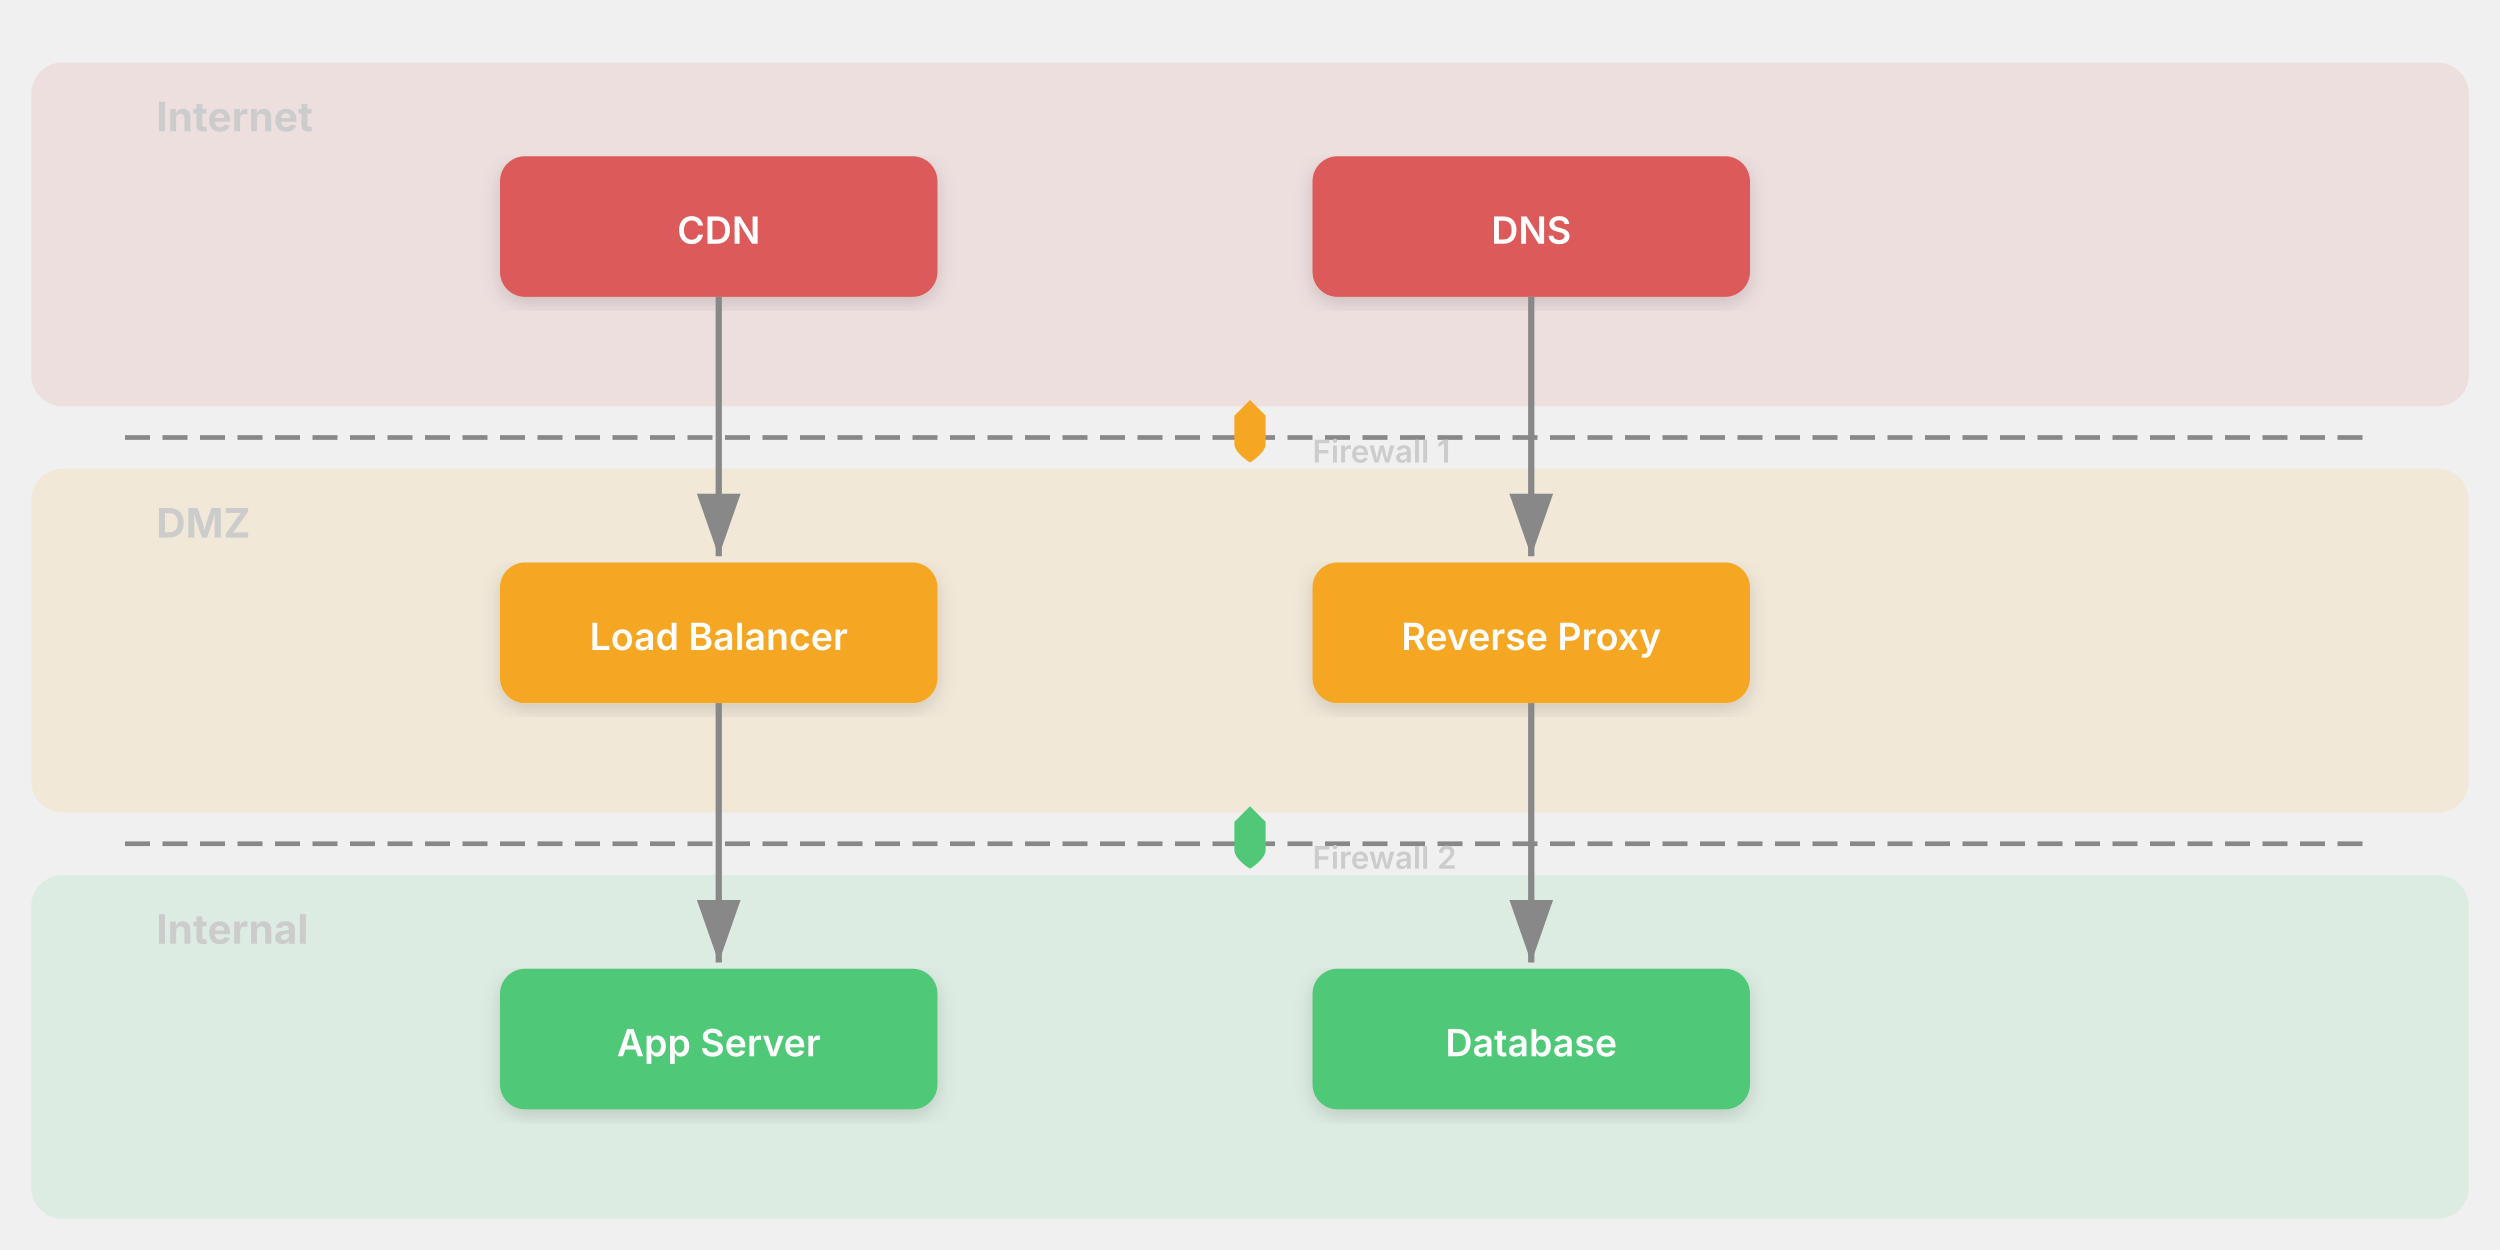
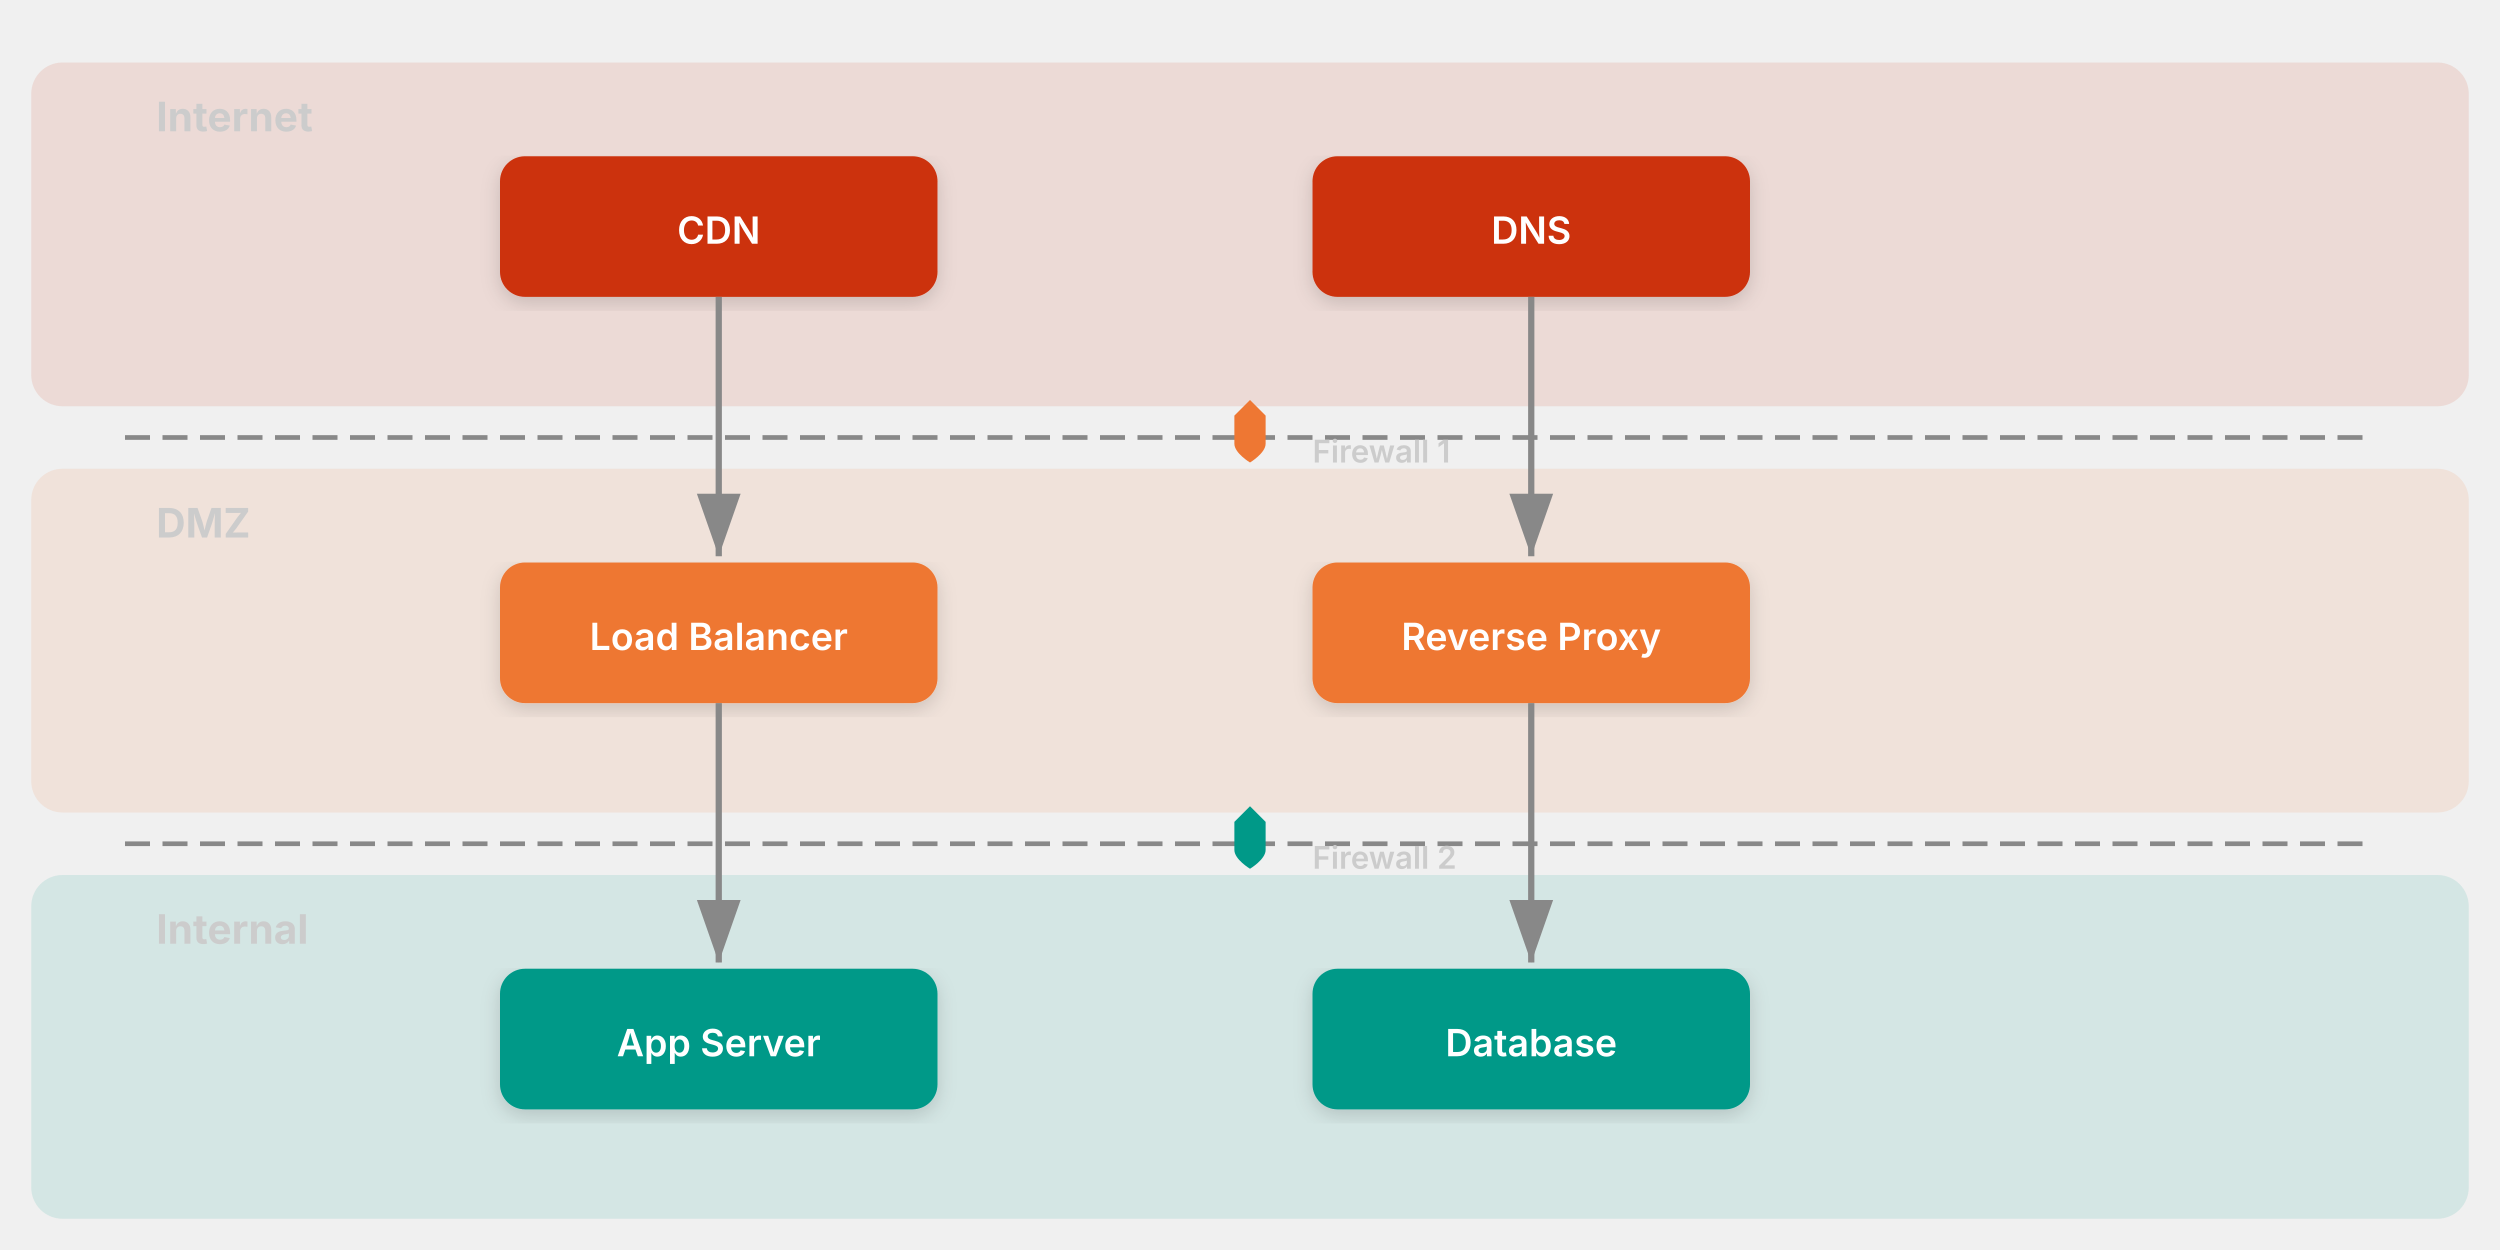
<svg xmlns="http://www.w3.org/2000/svg" viewBox="0 0 800 400" preserveAspectRatio="xMidYMid meet" role="img" aria-label="Network security zones diagram with Internet, DMZ, and Internal zones separated by firewalls" id="network-zones-diagram">
  <style>
    .nz-node { transition: filter 0.2s ease; cursor: pointer; }
    .nz-node:hover { filter: brightness(1.15) drop-shadow(0 3px 10px rgba(0,0,0,0.3)); }
-     .nz-label { font-family: system-ui, -apple-system, sans-serif; font-size: 12px; font-weight: 600; fill: #fff; }
+     .nz-label { font-family: system-ui, -apple-system, sans-serif; font-size: 12px; font-weight: 600; fill: var(--diagram-label, #FFFFFF); }
    .nz-zone-name { font-family: system-ui, -apple-system, sans-serif; font-size: 13px; font-weight: 700; fill: var(--diagram-text, #ccc); }
    .nz-fw-label { font-family: system-ui, -apple-system, sans-serif; font-size: 10px; font-weight: 600; fill: var(--diagram-text, #ccc); }
    .nz-connector { stroke: var(--diagram-arrow, #888); stroke-width: 2; }
  </style>
  <defs>
    <marker id="nz-arrow" markerWidth="10" markerHeight="7" refX="10" refY="3.5" orient="auto">
      <polygon points="0 0, 10 3.5, 0 7" fill="var(--diagram-arrow, #888)" />
    </marker>
    <filter id="nz-shadow" x="-5%" y="-5%" width="110%" height="115%">
      <feDropShadow dx="0" dy="2" stdDeviation="3" flood-opacity="0.15" />
    </filter>
  </defs>
-   <rect x="10" y="20" width="780" height="110" rx="10" ry="10" fill="var(--diagram-red, #DC5A5A)" opacity="0.12" />
+   <rect x="10" y="20" width="780" height="110" rx="10" ry="10" fill="var(--diagram-red, #CC3311)" opacity="0.12" />
  <text id="zone-1-name" x="50" y="42" class="nz-zone-name">Internet</text>
  <g id="svc-1-group">
-     <rect class="nz-node" x="160" y="50" width="140" height="45" rx="8" ry="8" fill="var(--diagram-red, #DC5A5A)" filter="url(#nz-shadow)" />
+     <rect class="nz-node" x="160" y="50" width="140" height="45" rx="8" ry="8" fill="var(--diagram-red, #CC3311)" filter="url(#nz-shadow)" />
    <text id="svc-1-label" x="230" y="78" text-anchor="middle" class="nz-label">CDN</text>
  </g>
  <g id="svc-2-group">
-     <rect class="nz-node" x="420" y="50" width="140" height="45" rx="8" ry="8" fill="var(--diagram-red, #DC5A5A)" filter="url(#nz-shadow)" />
+     <rect class="nz-node" x="420" y="50" width="140" height="45" rx="8" ry="8" fill="var(--diagram-red, #CC3311)" filter="url(#nz-shadow)" />
    <text id="svc-2-label" x="490" y="78" text-anchor="middle" class="nz-label">DNS</text>
  </g>
  <g id="svc-3-group" style="display:none;">
-     <rect class="nz-node" x="630" y="50" width="140" height="45" rx="8" ry="8" fill="var(--diagram-red, #DC5A5A)" filter="url(#nz-shadow)" />
+     <rect class="nz-node" x="630" y="50" width="140" height="45" rx="8" ry="8" fill="var(--diagram-red, #CC3311)" filter="url(#nz-shadow)" />
    <text id="svc-3-label" x="700" y="78" text-anchor="middle" class="nz-label">WAF</text>
  </g>
  <line x1="40" y1="140" x2="760" y2="140" stroke="var(--diagram-arrow, #888)" stroke-width="1.5" stroke-dasharray="8,4" />
-   <path d="M395,133 L400,128 L405,133 L405,142 C405,145 400,148 400,148 C400,148 395,145 395,142 Z" fill="var(--diagram-amber, #F5A623)" stroke="none" />
+   <path d="M395,133 L400,128 L405,133 L405,142 C405,145 400,148 400,148 C400,148 395,145 395,142 Z" fill="var(--diagram-amber, #EE7733)" stroke="none" />
  <text id="fw-1-label" x="420" y="148" class="nz-fw-label">Firewall 1</text>
-   <rect x="10" y="150" width="780" height="110" rx="10" ry="10" fill="var(--diagram-amber, #F5A623)" opacity="0.12" />
+   <rect x="10" y="150" width="780" height="110" rx="10" ry="10" fill="var(--diagram-amber, #EE7733)" opacity="0.12" />
  <text id="zone-2-name" x="50" y="172" class="nz-zone-name">DMZ</text>
  <g id="svc-4-group">
-     <rect class="nz-node" x="160" y="180" width="140" height="45" rx="8" ry="8" fill="var(--diagram-amber, #F5A623)" filter="url(#nz-shadow)" />
+     <rect class="nz-node" x="160" y="180" width="140" height="45" rx="8" ry="8" fill="var(--diagram-amber, #EE7733)" filter="url(#nz-shadow)" />
    <text id="svc-4-label" x="230" y="208" text-anchor="middle" class="nz-label">Load Balancer</text>
  </g>
  <g id="svc-5-group">
-     <rect class="nz-node" x="420" y="180" width="140" height="45" rx="8" ry="8" fill="var(--diagram-amber, #F5A623)" filter="url(#nz-shadow)" />
+     <rect class="nz-node" x="420" y="180" width="140" height="45" rx="8" ry="8" fill="var(--diagram-amber, #EE7733)" filter="url(#nz-shadow)" />
    <text id="svc-5-label" x="490" y="208" text-anchor="middle" class="nz-label">Reverse Proxy</text>
  </g>
  <g id="svc-6-group" style="display:none;">
-     <rect class="nz-node" x="630" y="180" width="140" height="45" rx="8" ry="8" fill="var(--diagram-amber, #F5A623)" filter="url(#nz-shadow)" />
+     <rect class="nz-node" x="630" y="180" width="140" height="45" rx="8" ry="8" fill="var(--diagram-amber, #EE7733)" filter="url(#nz-shadow)" />
    <text id="svc-6-label" x="700" y="208" text-anchor="middle" class="nz-label">API Gateway</text>
  </g>
  <line x1="40" y1="270" x2="760" y2="270" stroke="var(--diagram-arrow, #888)" stroke-width="1.5" stroke-dasharray="8,4" />
-   <path d="M395,263 L400,258 L405,263 L405,272 C405,275 400,278 400,278 C400,278 395,275 395,272 Z" fill="var(--diagram-secondary, #50C878)" stroke="none" />
+   <path d="M395,263 L400,258 L405,263 L405,272 C405,275 400,278 400,278 C400,278 395,275 395,272 Z" fill="var(--diagram-secondary, #009988)" stroke="none" />
  <text id="fw-2-label" x="420" y="278" class="nz-fw-label">Firewall 2</text>
-   <rect x="10" y="280" width="780" height="110" rx="10" ry="10" fill="var(--diagram-secondary, #50C878)" opacity="0.12" />
+   <rect x="10" y="280" width="780" height="110" rx="10" ry="10" fill="var(--diagram-secondary, #009988)" opacity="0.12" />
  <text id="zone-3-name" x="50" y="302" class="nz-zone-name">Internal</text>
  <g id="svc-7-group">
-     <rect class="nz-node" x="160" y="310" width="140" height="45" rx="8" ry="8" fill="var(--diagram-secondary, #50C878)" filter="url(#nz-shadow)" />
+     <rect class="nz-node" x="160" y="310" width="140" height="45" rx="8" ry="8" fill="var(--diagram-secondary, #009988)" filter="url(#nz-shadow)" />
    <text id="svc-7-label" x="230" y="338" text-anchor="middle" class="nz-label">App Server</text>
  </g>
  <g id="svc-8-group">
-     <rect class="nz-node" x="420" y="310" width="140" height="45" rx="8" ry="8" fill="var(--diagram-secondary, #50C878)" filter="url(#nz-shadow)" />
+     <rect class="nz-node" x="420" y="310" width="140" height="45" rx="8" ry="8" fill="var(--diagram-secondary, #009988)" filter="url(#nz-shadow)" />
    <text id="svc-8-label" x="490" y="338" text-anchor="middle" class="nz-label">Database</text>
  </g>
  <g id="svc-9-group" style="display:none;">
-     <rect class="nz-node" x="630" y="310" width="140" height="45" rx="8" ry="8" fill="var(--diagram-secondary, #50C878)" filter="url(#nz-shadow)" />
+     <rect class="nz-node" x="630" y="310" width="140" height="45" rx="8" ry="8" fill="var(--diagram-secondary, #009988)" filter="url(#nz-shadow)" />
    <text id="svc-9-label" x="700" y="338" text-anchor="middle" class="nz-label">Cache</text>
  </g>
  <line x1="230" y1="95" x2="230" y2="178" class="nz-connector" marker-end="url(#nz-arrow)" />
  <line x1="490" y1="95" x2="490" y2="178" class="nz-connector" marker-end="url(#nz-arrow)" />
  <line x1="230" y1="225" x2="230" y2="308" class="nz-connector" marker-end="url(#nz-arrow)" />
  <line x1="490" y1="225" x2="490" y2="308" class="nz-connector" marker-end="url(#nz-arrow)" />
</svg>
